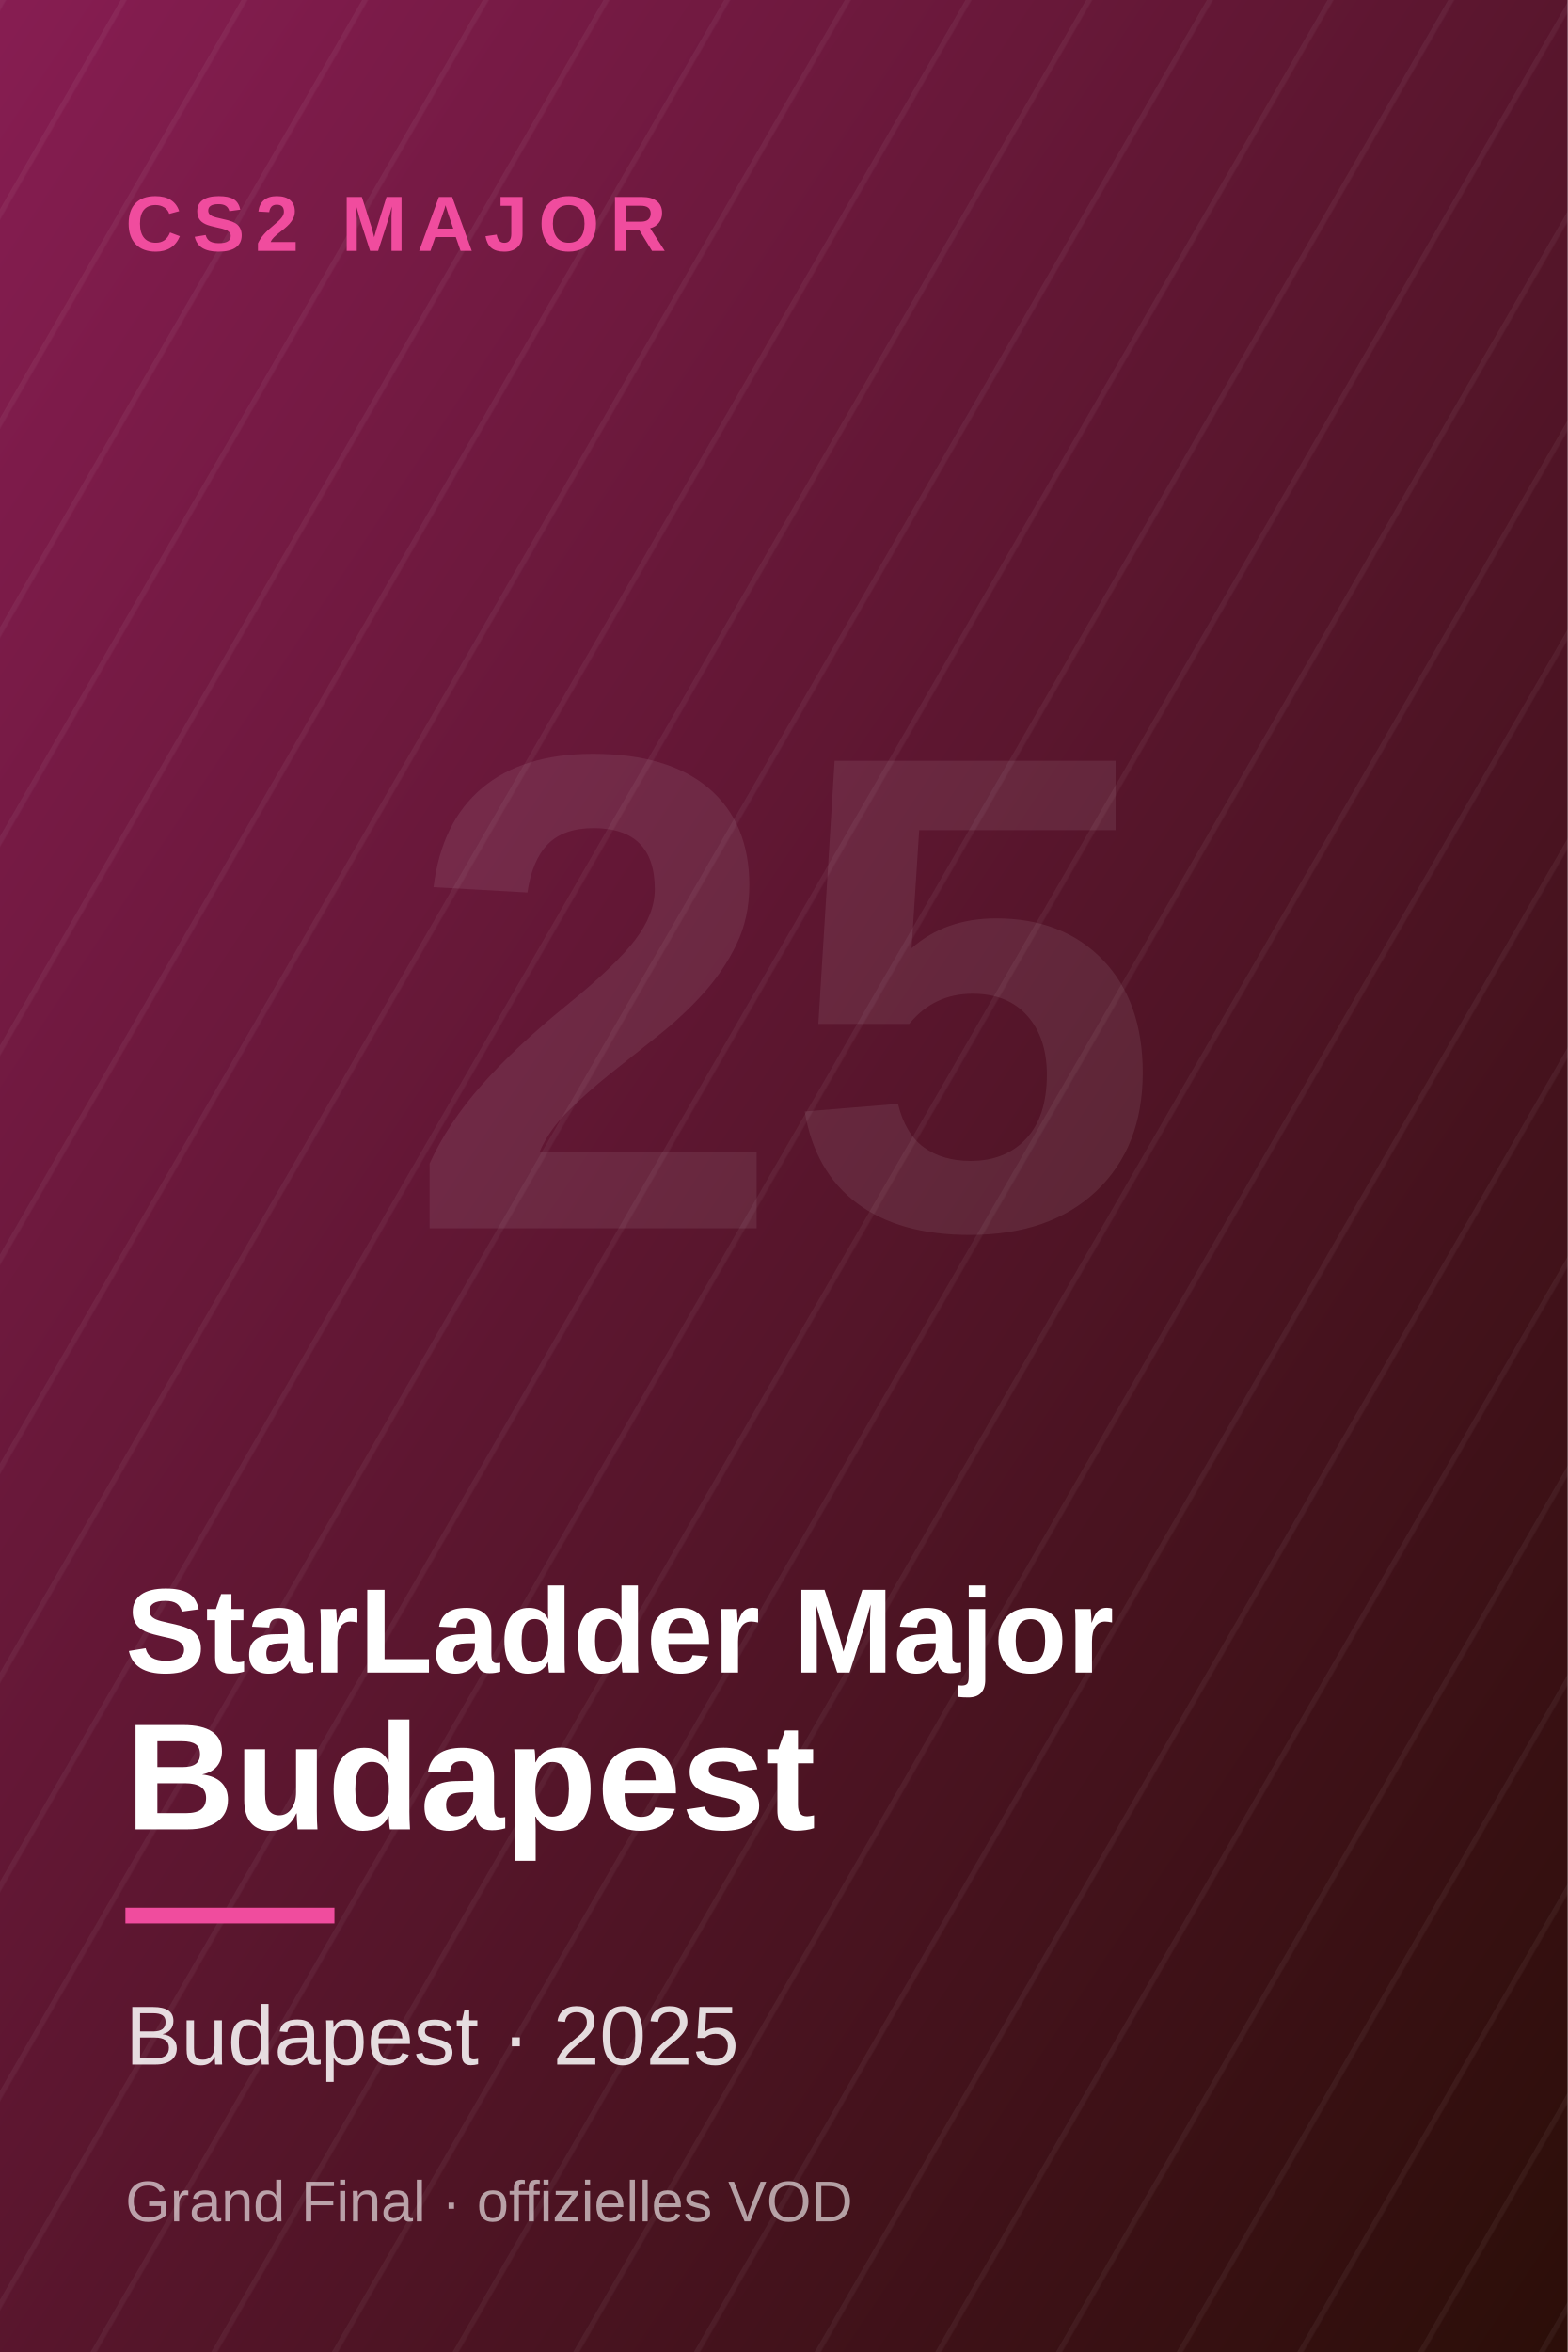
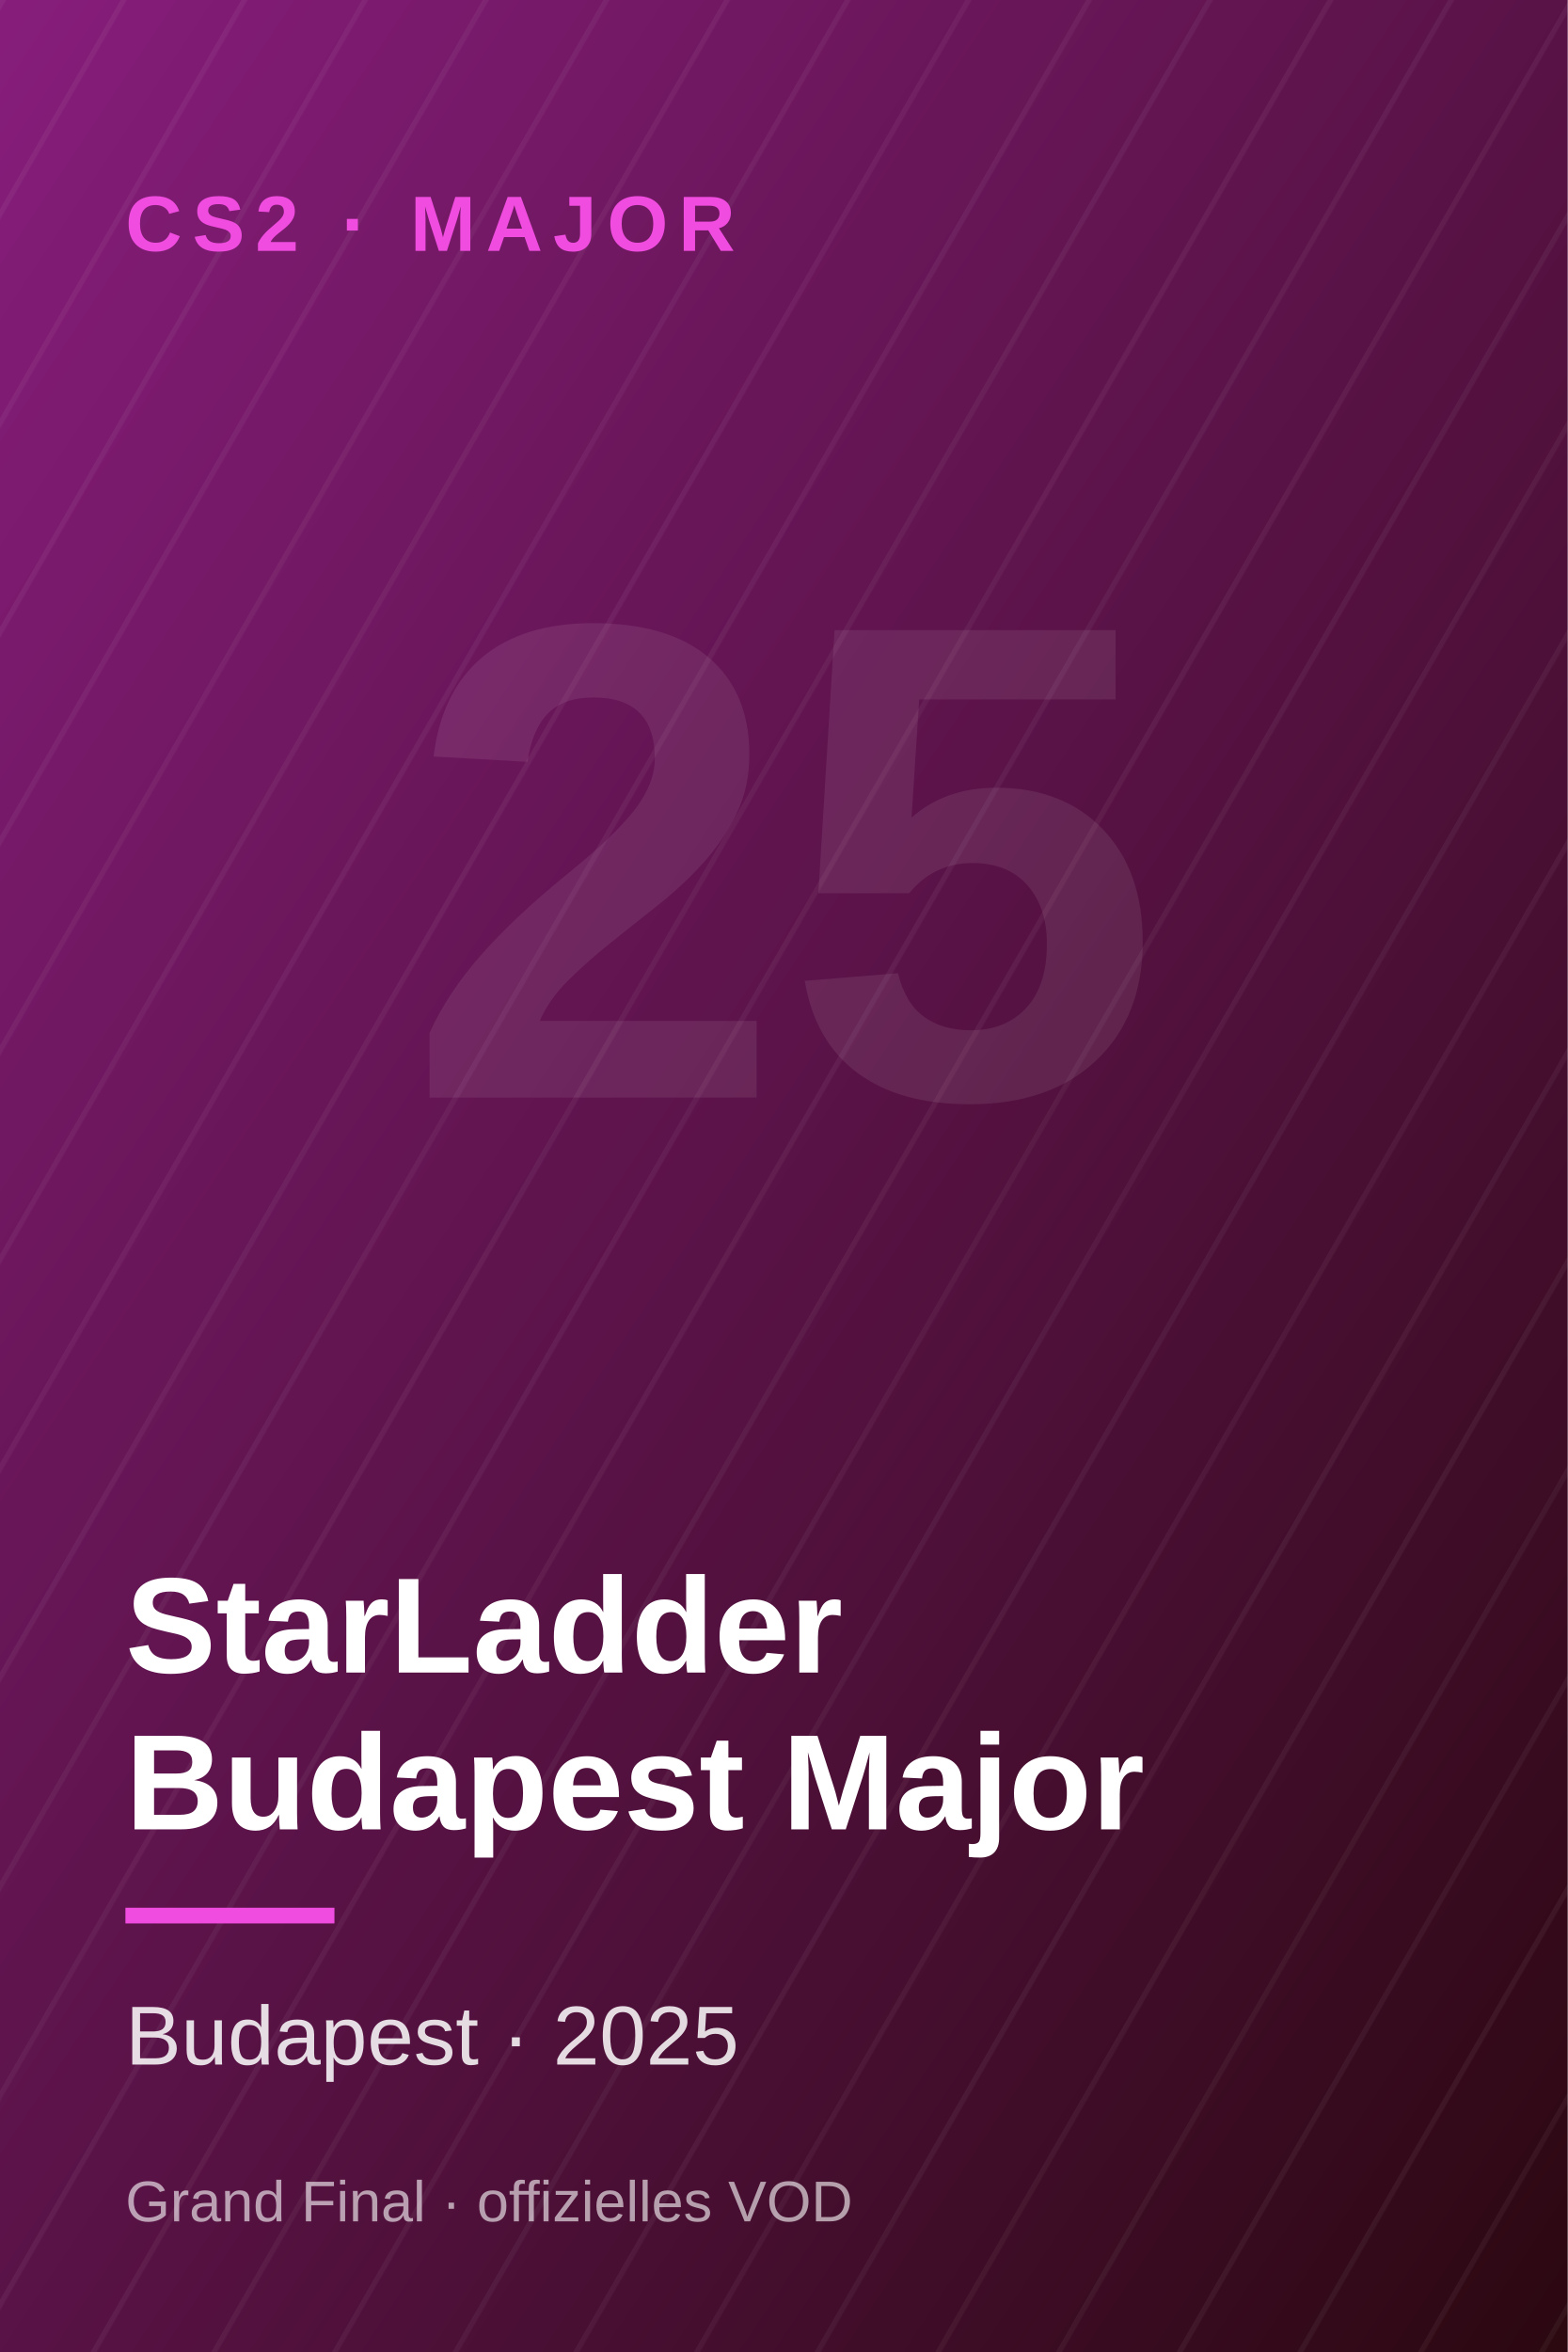
<svg xmlns="http://www.w3.org/2000/svg" width="600" height="900" viewBox="0 0 600 900">
  <defs>
    <linearGradient id="g" x1="0" y1="0" x2="1" y2="1">
-       <stop offset="0" stop-color="hsl(330,65%,32%)" />
-       <stop offset="1" stop-color="hsl(10,70%,10%)" />
+       <stop offset="0" stop-color="hsl(306,65%,32%)" />
+       <stop offset="1" stop-color="hsl(346,70%,10%)" />
    </linearGradient>
    <pattern id="p" width="40" height="40" patternUnits="userSpaceOnUse" patternTransform="rotate(30)">
      <rect width="2" height="40" fill="#fff" opacity=".05" />
    </pattern>
  </defs>
  <rect width="600" height="900" fill="url(#g)" />
  <rect width="600" height="900" fill="url(#p)" />
-   <text x="300" y="470" text-anchor="middle" font-family="Arial,Helvetica,sans-serif" font-weight="700" font-size="260" fill="#fff" opacity=".08">25</text>
-   <text x="48" y="96" font-family="Arial,Helvetica,sans-serif" font-weight="700" font-size="30" fill="hsl(330,85%,62%)" letter-spacing="4">CS2 MAJOR</text>
-   <text x="48" y="640" font-family="Arial,Helvetica,sans-serif" font-weight="700" font-size="46" fill="#fff">StarLadder Major</text>
-   <text x="48" y="700" font-family="Arial,Helvetica,sans-serif" font-weight="700" font-size="58" fill="#fff">Budapest</text>
-   <rect x="48" y="730" width="80" height="6" fill="hsl(330,85%,62%)" />
+   <text x="300" y="420" text-anchor="middle" font-family="Arial,Helvetica,sans-serif" font-weight="700" font-size="260" fill="#fff" opacity=".08">25</text>
+   <text x="48" y="96" font-family="Arial,Helvetica,sans-serif" font-weight="700" font-size="30" fill="hsl(306,85%,62%)" letter-spacing="4">CS2 · MAJOR</text>
+   <text x="48" y="640" font-family="Arial,Helvetica,sans-serif" font-weight="700" font-size="52" fill="#fff">StarLadder</text>
+   <text x="48" y="700" font-family="Arial,Helvetica,sans-serif" font-weight="700" font-size="52" fill="#fff">Budapest Major</text>
+   <rect x="48" y="730" width="80" height="6" fill="hsl(306,85%,62%)" />
  <text x="48" y="790" font-family="Arial,Helvetica,sans-serif" font-size="32" fill="#fff" opacity=".85">Budapest · 2025</text>
  <text x="48" y="850" font-family="Arial,Helvetica,sans-serif" font-size="22" fill="#fff" opacity=".6">Grand Final · offizielles VOD</text>
</svg>
